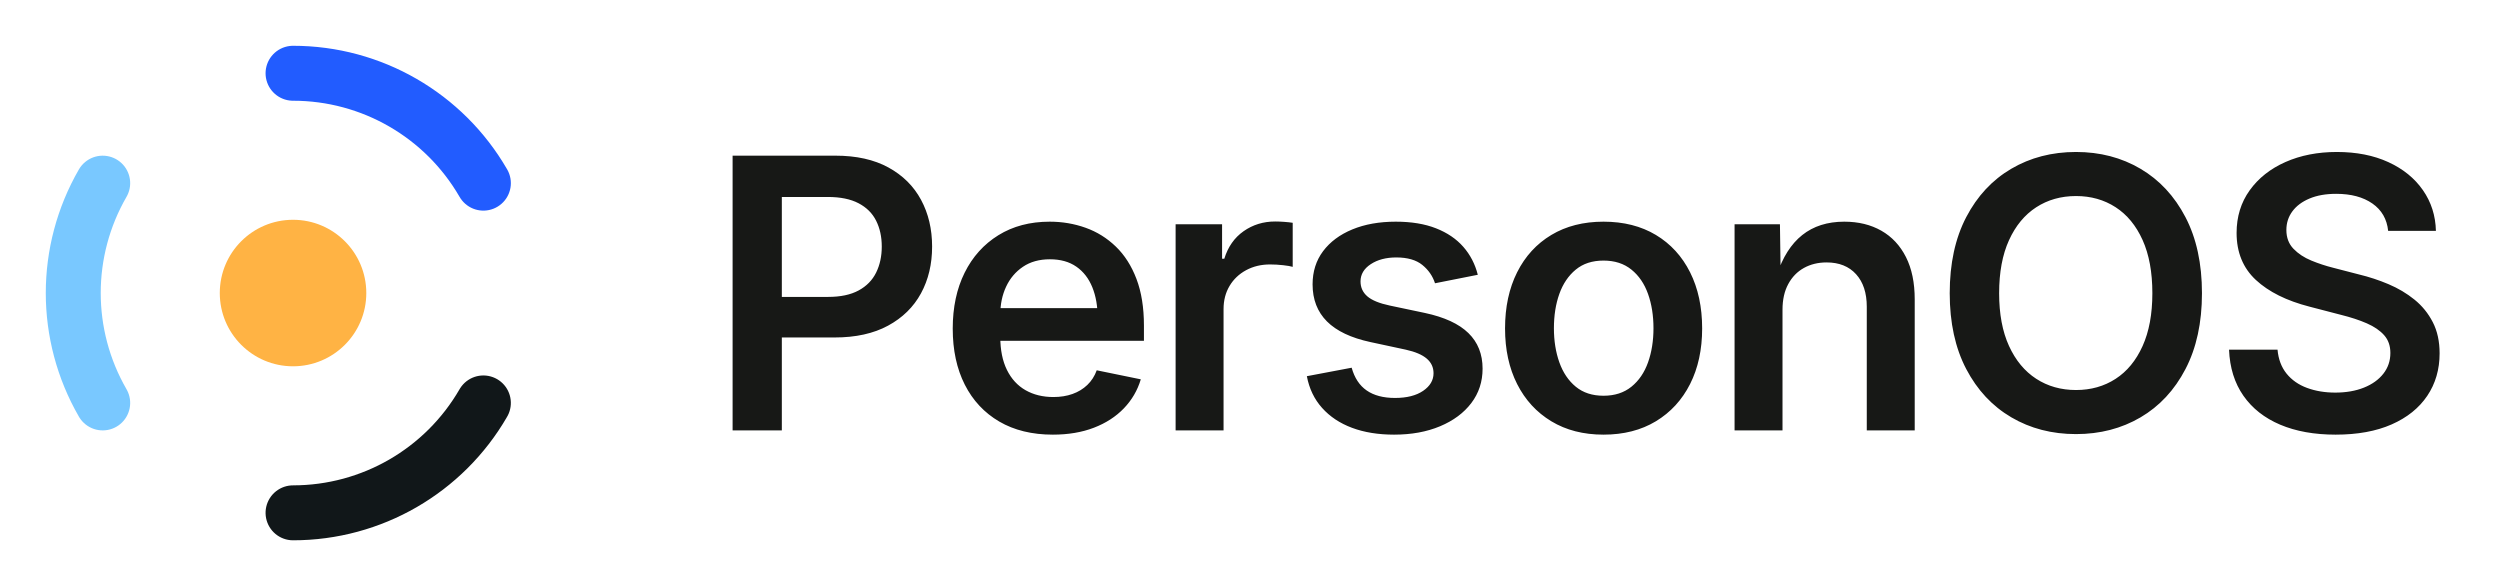
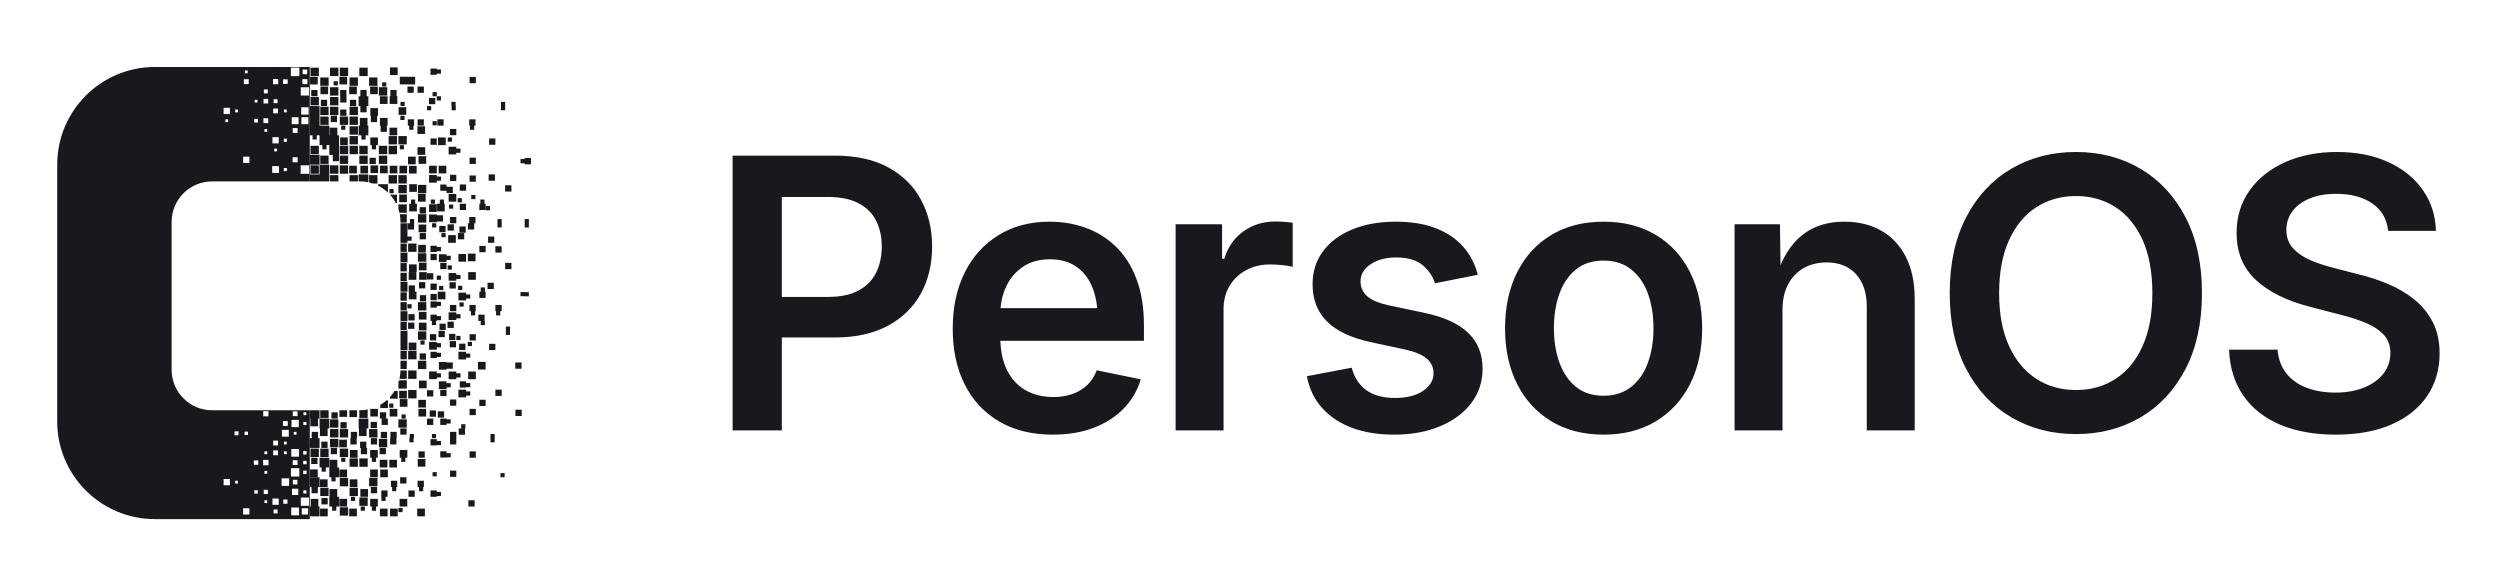
<svg xmlns="http://www.w3.org/2000/svg" width="273" height="64" viewBox="0 0 273 64" role="img" aria-label="PersonOS">
-   <path d="M32 8 A24 24 0 0 1 52.785 20" transform="rotate(0 32 32)" fill="none" stroke="#225CFF" stroke-width="6" stroke-linecap="round" />
-   <path d="M32 8 A24 24 0 0 1 52.785 20" transform="rotate(120 32 32)" fill="none" stroke="#111719" stroke-width="6" stroke-linecap="round" />
-   <path d="M32 8 A24 24 0 0 1 52.785 20" transform="rotate(240 32 32)" fill="none" stroke="#79C8FF" stroke-width="6" stroke-linecap="round" />
-   <circle cx="32" cy="32" r="8" fill="#FFB344" />
-   <path d="M80 47V16.998H91.215Q94.659 16.998 97.014 18.287Q99.37 19.576 100.578 21.821Q101.786 24.066 101.786 26.925Q101.786 29.804 100.568 32.039Q99.35 34.274 96.974 35.563Q94.598 36.852 91.135 36.852H83.705V32.422H90.43Q92.464 32.422 93.762 31.717Q95.061 31.013 95.675 29.764Q96.289 28.516 96.289 26.925Q96.289 25.334 95.675 24.106Q95.061 22.878 93.752 22.193Q92.444 21.509 90.39 21.509H85.376V47ZM114.971 47.463Q111.568 47.463 109.122 46.034Q106.675 44.604 105.356 42.006Q104.038 39.409 104.038 35.885Q104.038 32.402 105.336 29.784Q106.635 27.167 109.021 25.687Q111.407 24.207 114.629 24.207Q116.683 24.207 118.545 24.871Q120.408 25.536 121.847 26.925Q123.287 28.314 124.102 30.459Q124.918 32.603 124.918 35.563V37.214H106.514V33.65H122.32L119.864 34.697Q119.864 32.805 119.28 31.365Q118.696 29.925 117.538 29.12Q116.38 28.314 114.649 28.314Q112.917 28.314 111.709 29.13Q110.501 29.945 109.867 31.305Q109.232 32.664 109.232 34.335V36.791Q109.232 38.926 109.957 40.396Q110.682 41.865 111.991 42.611Q113.3 43.356 115.031 43.356Q116.179 43.356 117.115 43.023Q118.052 42.691 118.736 42.037Q119.421 41.382 119.763 40.436L124.576 41.423Q124.032 43.235 122.723 44.594Q121.414 45.953 119.451 46.708Q117.488 47.463 114.971 47.463ZM128.377 47V24.489H133.451V28.254H133.693Q134.297 26.301 135.807 25.244Q137.317 24.187 139.25 24.187Q139.693 24.187 140.237 24.227Q140.78 24.267 141.163 24.328V29.14Q140.841 29.039 140.116 28.959Q139.391 28.878 138.686 28.878Q137.237 28.878 136.079 29.502Q134.921 30.127 134.267 31.224Q133.612 32.321 133.612 33.751V47ZM152.233 47.463Q149.636 47.463 147.643 46.718Q145.649 45.973 144.371 44.543Q143.092 43.114 142.709 41.08L147.602 40.154Q148.065 41.825 149.243 42.641Q150.421 43.456 152.334 43.456Q154.267 43.456 155.405 42.681Q156.542 41.906 156.542 40.758Q156.542 39.792 155.797 39.157Q155.052 38.523 153.502 38.181L149.656 37.355Q146.475 36.671 144.904 35.1Q143.334 33.529 143.334 31.053Q143.334 28.959 144.481 27.428Q145.629 25.898 147.673 25.053Q149.716 24.207 152.415 24.207Q154.972 24.207 156.814 24.932Q158.657 25.657 159.794 26.955Q160.932 28.254 161.375 30.006L156.703 30.932Q156.321 29.744 155.314 28.929Q154.307 28.113 152.475 28.113Q150.804 28.113 149.686 28.848Q148.569 29.583 148.569 30.731Q148.569 31.717 149.314 32.362Q150.059 33.006 151.77 33.368L155.596 34.174Q158.798 34.858 160.348 36.369Q161.898 37.879 161.898 40.255Q161.898 42.389 160.67 44.01Q159.442 45.631 157.257 46.547Q155.072 47.463 152.233 47.463ZM175.103 47.463Q171.821 47.463 169.405 46.003Q166.989 44.543 165.67 41.936Q164.351 39.328 164.351 35.865Q164.351 32.362 165.67 29.734Q166.989 27.106 169.405 25.657Q171.821 24.207 175.103 24.207Q178.405 24.207 180.822 25.657Q183.238 27.106 184.557 29.734Q185.875 32.362 185.875 35.865Q185.875 39.328 184.557 41.936Q183.238 44.543 180.822 46.003Q178.405 47.463 175.103 47.463ZM175.103 43.215Q176.935 43.215 178.154 42.228Q179.372 41.241 179.966 39.57Q180.56 37.899 180.56 35.845Q180.56 33.771 179.966 32.1Q179.372 30.429 178.154 29.442Q176.935 28.455 175.103 28.455Q173.271 28.455 172.073 29.442Q170.875 30.429 170.281 32.09Q169.687 33.751 169.687 35.845Q169.687 37.899 170.281 39.57Q170.875 41.241 172.073 42.228Q173.271 43.215 175.103 43.215ZM194.65 33.811V47H189.415V24.489H194.369L194.449 30.046H194.026Q194.973 27.126 196.805 25.667Q198.637 24.207 201.396 24.207Q203.711 24.207 205.443 25.193Q207.175 26.18 208.131 28.073Q209.087 29.966 209.087 32.684V47H203.852V33.489Q203.852 31.234 202.684 29.945Q201.517 28.657 199.463 28.657Q198.073 28.657 196.986 29.261Q195.899 29.865 195.275 31.023Q194.65 32.18 194.65 33.811ZM226.702 47.403Q222.755 47.403 219.634 45.57Q216.513 43.738 214.711 40.295Q212.909 36.852 212.909 32.019Q212.909 27.167 214.711 23.714Q216.513 20.26 219.634 18.428Q222.755 16.596 226.702 16.596Q230.628 16.596 233.739 18.428Q236.85 20.26 238.652 23.714Q240.454 27.167 240.454 32.019Q240.454 36.852 238.652 40.305Q236.85 43.758 233.739 45.58Q230.628 47.403 226.702 47.403ZM226.702 42.59Q229.138 42.59 231.021 41.372Q232.904 40.154 233.971 37.788Q235.038 35.422 235.038 32.019Q235.038 28.576 233.971 26.21Q232.904 23.844 231.021 22.626Q229.138 21.408 226.702 21.408Q224.245 21.408 222.353 22.636Q220.46 23.865 219.383 26.23Q218.305 28.596 218.305 32.019Q218.305 35.422 219.383 37.778Q220.46 40.134 222.353 41.362Q224.245 42.59 226.702 42.59ZM255.048 47.463Q251.565 47.463 248.998 46.376Q246.43 45.288 244.981 43.215Q243.531 41.141 243.41 38.181H248.706Q248.847 39.751 249.692 40.798Q250.538 41.845 251.927 42.359Q253.317 42.872 255.008 42.872Q256.78 42.872 258.139 42.329Q259.498 41.785 260.263 40.808Q261.029 39.832 261.029 38.543Q261.029 37.375 260.354 36.61Q259.679 35.845 258.461 35.311Q257.243 34.778 255.612 34.375L252.209 33.489Q248.444 32.523 246.34 30.57Q244.236 28.616 244.236 25.435Q244.236 22.777 245.665 20.784Q247.095 18.79 249.572 17.693Q252.048 16.596 255.189 16.596Q258.391 16.596 260.807 17.703Q263.223 18.811 264.582 20.764Q265.942 22.717 266.002 25.214H260.787Q260.586 23.281 259.065 22.224Q257.545 21.166 255.109 21.166Q253.417 21.166 252.199 21.68Q250.981 22.193 250.327 23.079Q249.672 23.965 249.672 25.113Q249.672 26.361 250.447 27.167Q251.223 27.972 252.401 28.455Q253.578 28.939 254.787 29.241L257.585 29.966Q259.257 30.368 260.827 31.033Q262.398 31.697 263.656 32.714Q264.915 33.731 265.66 35.181Q266.405 36.63 266.405 38.583Q266.405 41.221 265.056 43.225Q263.707 45.228 261.169 46.346Q258.632 47.463 255.048 47.463Z" fill="#171816" />
+   <g transform="scale(0.152381) translate(-558 -231)">
+     <defs>
+       <clipPath id="ring">
+         <path clip-rule="evenodd" d="M669 279H853C891.66 279 923 310.34 923 349V533C923 571.66 891.66 603 853 603H669C630.34 603 599 571.66 599 533V349C599 310.34 630.34 279 669 279Z M710 361H816C832.016 361 845 373.984 845 390V496C845 512.016 832.016 525 816 525H710C693.984 525 681 512.016 681 496V390C681 373.984 693.984 361 710 361Z" />
+       </clipPath>
+       <clipPath id="counter">
+         <path clip-rule="evenodd" d="M550 220H990V665H550Z M710 361H816C832.016 361 845 373.984 845 390V496C845 512.016 832.016 525 816 525H710C693.984 525 681 512.016 681 496V390C681 373.984 693.984 361 710 361Z" />
+       </clipPath>
+     </defs>
+     <g fill="#17191C">
+       <path fill-rule="evenodd" clip-path="url(#ring)" d="M590 270H780V615H590Z M733.5 281.5h2v2h-2Z M766.459 279.459h6.083v6.083h-6.083Z M774.842 280.842h3.317v3.317h-3.317Z M732.768 287.768h3.464v3.464h-3.464Z M753.629 287.629h3.742v3.742h-3.742Z M760.842 287.842h3.317v3.317h-3.317Z M774.697 287.697h3.606v3.606h-3.606Z M747.086 295.086h2.828v2.828h-2.828Z M773.542 293.542h5.916v5.916h-5.916Z M740.5 302.5h2v2h-2Z M746.842 301.842h3.317v3.317h-3.317Z M754.086 302.086h2.828v2.828h-2.828Z M718.25 308.25h4.5v4.5h-4.5Z M726.5 309.5h2v2h-2Z M753.768 308.768h3.464v3.464h-3.464Z M761.5 309.5h2v2h-2Z M773.854 307.854h5.292v5.292h-5.292Z M719.5 316.5h2v2h-2Z M740.177 316.177h2.646v2.646h-2.646Z M746.768 315.768h3.464v3.464h-3.464Z M767.051 315.051h4.899v4.899h-4.899Z M774 315h5v5h-5Z M747.5 323.5h2v2h-2Z M767.768 322.768h3.464v3.464h-3.464Z M753.25 329.25h4.5v4.5h-4.5Z M761.382 330.382h2.236v2.236h-2.236Z M754.5 337.5h2v2h-2Z M732.25 343.25h4.5v4.5h-4.5Z M767.697 343.697h3.606v3.606h-3.606Z M753.051 350.051h4.899v4.899h-4.899Z M761.382 351.382h2.236v2.236h-2.236Z M773.459 349.459h6.083v6.083h-6.083Z M717 363h7v7h-7Z M724 363h7v7h-7Z M731 363h7v7h-7Z M738 363h7v7h-7Z M745 363h7v7h-7Z M752 363h7v7h-7Z M759 363h7v7h-7Z M766 363h7v7h-7Z M773 363h7v7h-7Z M717 370h7v7h-7Z M724 370h7v7h-7Z M731 370h7v7h-7Z M738 370h7v7h-7Z M745 370h7v7h-7Z M752 370h7v7h-7Z M759 370h7v7h-7Z M766 370h7v7h-7Z M773 370h7v7h-7Z M717 377h7v7h-7Z M724 377h7v7h-7Z M731 377h7v7h-7Z M738 377h7v7h-7Z M745 377h7v7h-7Z M752 377h7v7h-7Z M759 377h7v7h-7Z M766 377h7v7h-7Z M773 377h7v7h-7Z M717 384h7v7h-7Z M724 384h7v7h-7Z M731 384h7v7h-7Z M738 384h7v7h-7Z M745 384h7v7h-7Z M752 384h7v7h-7Z M759 384h7v7h-7Z M766 384h7v7h-7Z M773 384h7v7h-7Z M717 391h7v7h-7Z M724 391h7v7h-7Z M731 391h7v7h-7Z M738 391h7v7h-7Z M745 391h7v7h-7Z M752 391h7v7h-7Z M759 391h7v7h-7Z M766 391h7v7h-7Z M773 391h7v7h-7Z M717 398h7v7h-7Z M724 398h7v7h-7Z M731 398h7v7h-7Z M738 398h7v7h-7Z M745 398h7v7h-7Z M752 398h7v7h-7Z M759 398h7v7h-7Z M766 398h7v7h-7Z M773 398h7v7h-7Z M717 405h7v7h-7Z M724 405h7v7h-7Z M731 405h7v7h-7Z M738 405h7v7h-7Z M745 405h7v7h-7Z M752 405h7v7h-7Z M759 405h7v7h-7Z M766 405h7v7h-7Z M773 405h7v7h-7Z M717 412h7v7h-7Z M724 412h7v7h-7Z M731 412h7v7h-7Z M738 412h7v7h-7Z M745 412h7v7h-7Z M752 412h7v7h-7Z M759 412h7v7h-7Z M766 412h7v7h-7Z M773 412h7v7h-7Z M717 419h7v7h-7Z M724 419h7v7h-7Z M731 419h7v7h-7Z M738 419h7v7h-7Z M745 419h7v7h-7Z M752 419h7v7h-7Z M759 419h7v7h-7Z M766 419h7v7h-7Z M773 419h7v7h-7Z M717 426h7v7h-7Z M724 426h7v7h-7Z M731 426h7v7h-7Z M738 426h7v7h-7Z M745 426h7v7h-7Z M752 426h7v7h-7Z M759 426h7v7h-7Z M766 426h7v7h-7Z M773 426h7v7h-7Z M717 433h7v7h-7Z M724 433h7v7h-7Z M731 433h7v7h-7Z M738 433h7v7h-7Z M745 433h7v7h-7Z M752 433h7v7h-7Z M759 433h7v7h-7Z M766 433h7v7h-7Z M773 433h7v7h-7Z M717 440h7v7h-7Z M724 440h7v7h-7Z M731 440h7v7h-7Z M738 440h7v7h-7Z M745 440h7v7h-7Z M752 440h7v7h-7Z M759 440h7v7h-7Z M766 440h7v7h-7Z M773 440h7v7h-7Z M717 447h7v7h-7Z M724 447h7v7h-7Z M731 447h7v7h-7Z M738 447h7v7h-7Z M745 447h7v7h-7Z M752 447h7v7h-7Z M759 447h7v7h-7Z M766 447h7v7h-7Z M773 447h7v7h-7Z M717 454h7v7h-7Z M724 454h7v7h-7Z M731 454h7v7h-7Z M738 454h7v7h-7Z M745 454h7v7h-7Z M752 454h7v7h-7Z M759 454h7v7h-7Z M766 454h7v7h-7Z M773 454h7v7h-7Z M717 461h7v7h-7Z M724 461h7v7h-7Z M731 461h7v7h-7Z M738 461h7v7h-7Z M745 461h7v7h-7Z M752 461h7v7h-7Z M759 461h7v7h-7Z M766 461h7v7h-7Z M773 461h7v7h-7Z M717 468h7v7h-7Z M724 468h7v7h-7Z M731 468h7v7h-7Z M738 468h7v7h-7Z M745 468h7v7h-7Z M752 468h7v7h-7Z M759 468h7v7h-7Z M766 468h7v7h-7Z M773 468h7v7h-7Z M717 475h7v7h-7Z M724 475h7v7h-7Z M731 475h7v7h-7Z M738 475h7v7h-7Z M745 475h7v7h-7Z M752 475h7v7h-7Z M759 475h7v7h-7Z M766 475h7v7h-7Z M773 475h7v7h-7Z M717 482h7v7h-7Z M724 482h7v7h-7Z M731 482h7v7h-7Z M738 482h7v7h-7Z M745 482h7v7h-7Z M752 482h7v7h-7Z M759 482h7v7h-7Z M766 482h7v7h-7Z M773 482h7v7h-7Z M717 489h7v7h-7Z M724 489h7v7h-7Z M731 489h7v7h-7Z M738 489h7v7h-7Z M745 489h7v7h-7Z M752 489h7v7h-7Z M759 489h7v7h-7Z M766 489h7v7h-7Z M773 489h7v7h-7Z M717 496h7v7h-7Z M724 496h7v7h-7Z M731 496h7v7h-7Z M738 496h7v7h-7Z M745 496h7v7h-7Z M752 496h7v7h-7Z M759 496h7v7h-7Z M766 496h7v7h-7Z M773 496h7v7h-7Z M717 503h7v7h-7Z M724 503h7v7h-7Z M731 503h7v7h-7Z M738 503h7v7h-7Z M745 503h7v7h-7Z M752 503h7v7h-7Z M759 503h7v7h-7Z M766 503h7v7h-7Z M773 503h7v7h-7Z M717 510h7v7h-7Z M724 510h7v7h-7Z M731 510h7v7h-7Z M738 510h7v7h-7Z M745 510h7v7h-7Z M752 510h7v7h-7Z M759 510h7v7h-7Z M766 510h7v7h-7Z M773 510h7v7h-7Z M717 517h7v7h-7Z M724 517h7v7h-7Z M731 517h7v7h-7Z M738 517h7v7h-7Z M745 517h7v7h-7Z M752 517h7v7h-7Z M759 517h7v7h-7Z M766 517h7v7h-7Z M773 517h7v7h-7Z M746.629 525.629h3.742v3.742h-3.742Z M767.792 525.792h3.416v3.416h-3.416Z M775.5 526.5h2v2h-2Z M760.768 532.768h3.464v3.464h-3.464Z M766.902 531.902h5.196v5.196h-5.196Z M775.382 533.382h2.236v2.236h-2.236Z M726.086 540.086h2.828v2.828h-2.828Z M733.275 540.275h2.449v2.449h-2.449Z M760.051 539.051h4.899v4.899h-4.899Z M768.5 540.5h2v2h-2Z M753.768 546.768h3.464v3.464h-3.464Z M761.5 547.5h2v2h-2Z M747.5 554.5h2v2h-2Z M753.768 553.768h3.464v3.464h-3.464Z M761.5 554.5h2v2h-2Z M766.761 552.761h5.477v5.477h-5.477Z M775.275 554.275h2.449v2.449h-2.449Z M739.919 560.919h3.162v3.162h-3.162Z M746.564 560.564h3.873v3.873h-3.873Z M767.768 560.768h3.464v3.464h-3.464Z M775.275 561.275h2.449v2.449h-2.449Z M747.5 568.5h2v2h-2Z M766.5 566.5h6v6h-6Z M775.275 568.275h2.449v2.449h-2.449Z M718.25 574.25h4.5v4.5h-4.5Z M726.5 575.5h2v2h-2Z M759.807 573.807h5.385v5.385h-5.385Z M767.842 574.842h3.317v3.317h-3.317Z M740.275 582.275h2.449v2.449h-2.449Z M747 582h3v3h-3Z M767.25 581.25h4.5v4.5h-4.5Z M775.382 582.382h2.236v2.236h-2.236Z M747.5 589.5h2v2h-2Z M753.25 588.25h4.5v4.5h-4.5Z M761 589h3v3h-3Z M773.542 587.542h5.916v5.916h-5.916Z M732.25 595.25h4.5v4.5h-4.5Z M754.086 596.086h2.828v2.828h-2.828Z M766.716 594.716h5.568v5.568h-5.568Z M774.25 595.25h4.5v4.5h-4.5Z" />
+       <path clip-path="url(#counter)" d="M780.5 279.5h6v6h-6Z M794.5 279.5h6v6h-6Z M801.5 279.5h6v6h-6Z M815.5 279.5h6v6h-6Z M837.477 279.295h5.5v5.5h-5.5Z M866.5 280.107h4.5v4.5h-4.5Z M871 280.778h3v3h-3Z M780.205 286.023h5.5v5.5h-5.5Z M787.5 286.5h6v6h-6Z M797.091 289.182h3v3h-3Z M801.25 286h5.5v5.5h-5.5Z M808.5 286.5h6v6h-6Z M822.5 286.5h6v6h-6Z M831.833 290h3v3h-3Z M844.5 286h5.5v5.5h-5.5Z M850 286.046h5.5v5.5h-5.5Z M894.5 286.132h4.5v4.5h-4.5Z M781.036 295.5h4.5v4.5h-4.5Z M787.65 293h5.5v5.5h-5.5Z M794.5 293.5h6v6h-6Z M801.75 295.5h4.5v4.5h-4.5Z M808.25 293h5.5v5.5h-5.5Z M816.25 295.5h4.5v4.5h-4.5Z M823.25 293h5.5v5.5h-5.5Z M829.5 293.5h6v6h-6Z M837.75 295.5h4.5v4.5h-4.5Z M850 293h4.5v4.5h-4.5Z M857.25 293h4.5v4.5h-4.5Z M868 297h3v3h-3Z M780.5 300.5h6v6h-6Z M787.938 302.5h4.5v4.5h-4.5Z M794.5 300.5h6v6h-6Z M801.815 300h4.5v4.5h-4.5Z M808.75 302.5h4.5v4.5h-4.5Z M815 300h7v7h-7Z M830.25 300h5.5v5.5h-5.5Z M837.25 300h5.5v5.5h-5.5Z M845 304h3v3h-3Z M865.426 301.191h4.5v4.5h-4.5Z M871 300h3v3h-3Z M881.5 304h3v3h-3Z M917 304h3v3h-3Z M780 307h7v7h-7Z M787.5 307.5h6v6h-6Z M794.5 307.5h6v6h-6Z M801.75 309.5h4.5v4.5h-4.5Z M808.5 307.5h6v6h-6Z M816.25 307h4.5v4.5h-4.5Z M823.38 308.5h5.5v5.5h-5.5Z M843.65 307.817h5.5v5.5h-5.5Z M864 307h3v3h-3Z M881.636 307h3v3h-3Z M917 307h3v3h-3Z M780 314h7v7h-7Z M787.5 314.5h6v6h-6Z M795.019 314h4.5v4.5h-4.5Z M801.5 314.5h6v6h-6Z M808.5 314.5h6v6h-6Z M815.861 315.5h5.5v5.5h-5.5Z M823.75 314h4.5v4.5h-4.5Z M830.25 315.5h5.5v5.5h-5.5Z M844.909 314h3v3h-3Z M850.25 316.5h4.5v4.5h-4.5Z M857.25 316.5h4.5v4.5h-4.5Z M868 317.8h3v3h-3Z M871.417 316.5h4.5v4.5h-4.5Z M894.25 316.5h4.5v4.5h-4.5Z M780 321h7v7h-7Z M787 321h7v7h-7Z M794.25 322.5h5.5v5.5h-5.5Z M802.5 321h3v3h-3Z M808.5 321.5h6v6h-6Z M815 321h7v7h-7Z M830.75 321h4.5v4.5h-4.5Z M837.137 322.5h5.5v5.5h-5.5Z M851.273 321h3v3h-3Z M857.135 321.481h5.5v5.5h-5.5Z M880.5 323.375h4.5v4.5h-4.5Z M894.833 321h3v3h-3Z M782 328h3v3h-3Z M787 328h7v7h-7Z M794 328h7v7h-7Z M801.75 329.5h5.5v5.5h-5.5Z M808.5 328.5h6v6h-6Z M817 328h3v3h-3Z M823.331 329.5h5.5v5.5h-5.5Z M836.5 328.5h6v6h-6Z M843.5 328.5h6v6h-6Z M866.5 330.25h4.5v4.5h-4.5Z M871.917 329.5h5.5v5.5h-5.5Z M878.875 329.5h3v3h-3Z M908.5 330.25h4.5v4.5h-4.5Z M780.5 335.5h6v6h-6Z M789 335h3v3h-3Z M794 335h7v7h-7Z M801.5 335.5h6v6h-6Z M808.5 335.5h6v6h-6Z M815.5 335.5h6v6h-6Z M824.5 335h3v3h-3Z M829.5 335.5h6v6h-6Z M836.5 335.5h6v6h-6Z M844.5 335h3v3h-3Z M857.202 336.5h5.5v5.5h-5.5Z M879.5 336.15h5.5v5.5h-5.5Z M885 337.5h3v3h-3Z M780 342h7v7h-7Z M787.5 342.5h6v6h-6Z M796.5 342h4.5v4.5h-4.5Z M801.5 342.5h6v6h-6Z M815.5 342.5h6v6h-6Z M822.829 344.092h4.5v4.5h-4.5Z M829.5 342.5h6v6h-6Z M850.397 343.25h5.5v5.5h-5.5Z M857.926 342.926h5.5v5.5h-5.5Z M894.5 343.977h4.5v4.5h-4.5Z M931 345h3v3h-3Z M934 344.25h4.5v4.5h-4.5Z M780.5 349.5h6v6h-6Z M787 349h7v7h-7Z M794.5 349.5h6v6h-6Z M801.5 349.5h6v6h-6Z M808.25 349.75h5.5v5.5h-5.5Z M816.25 349.75h5.5v5.5h-5.5Z M823.5 349.55h5.5v5.5h-5.5Z M830.331 349.653h5.5v5.5h-5.5Z M837.25 349.75h5.5v5.5h-5.5Z M844.25 349.75h5.5v5.5h-5.5Z M851.071 349.857h5.5v5.5h-5.5Z M865.5 349.75h5.5v5.5h-5.5Z M872.35 349.75h5.5v5.5h-5.5Z M780 356h7v7h-7Z M787 356h7v7h-7Z M794.5 356.5h6v6h-6Z M808.5 356.5h6v6h-6Z M815 356h7v7h-7Z M822.5 356.5h6v6h-6Z M836.5 356.5h6v6h-6Z M843.5 356.5h6v6h-6Z M865.477 356.386h5.5v5.5h-5.5Z M871 357.5h3v3h-3Z M880.5 356.25h4.5v4.5h-4.5Z M894.5 356.75h4.5v4.5h-4.5Z M908.173 356h4.5v4.5h-4.5Z M829 363h7v7h-7Z M837.1 366.5h3v3h-3Z M843.5 363.5h6v6h-6Z M851.25 363h5.5v5.5h-5.5Z M857.5 363.5h6v6h-6Z M873.5 363.25h4.5v4.5h-4.5Z M878 364.821h4.5v4.5h-4.5Z M887.5 363.183h4.5v4.5h-4.5Z M920 363.75h4.5v4.5h-4.5Z M836.5 370.5h6v6h-6Z M844.083 370.386h5.5v5.5h-5.5Z M852.545 374h3v3h-3Z M857.543 370h5.5v5.5h-5.5Z M866.714 374h3v3h-3Z M873.167 374h3v3h-3Z M879.5 370h5.5v5.5h-5.5Z M886 373h3v3h-3Z M895.714 370.714h3v3h-3Z M902.222 374h3v3h-3Z M843.5 377.5h6v6h-6Z M851.25 377h5.5v5.5h-5.5Z M858.75 379.5h4.5v4.5h-4.5Z M865.5 377.363h5.5v5.5h-5.5Z M871.208 377h5.5v5.5h-5.5Z M879.778 377.556h3v3h-3Z M887.472 377h4.5v4.5h-4.5Z M901.5 377h4.5v4.5h-4.5Z M906.167 378.667h3v3h-3Z M843.5 384.5h6v6h-6Z M851.8 388h3v3h-3Z M857.5 384.5h6v6h-6Z M865.5 384.712h5.5v5.5h-5.5Z M871 385.25h4.5v4.5h-4.5Z M880.5 386.5h4.5v4.5h-4.5Z M894.25 386.5h4.5v4.5h-4.5Z M914.5 388h3v3h-3Z M934 388h3v3h-3Z M843 391h7v7h-7Z M850.25 391h4.5v4.5h-4.5Z M857.956 391.926h5.5v5.5h-5.5Z M867.636 391h3v3h-3Z M872.8 392.9h4.5v4.5h-4.5Z M878.75 391.75h4.5v4.5h-4.5Z M887.25 393.306h4.5v4.5h-4.5Z M893.321 391h4.5v4.5h-4.5Z M914.5 391h3v3h-3Z M934 391h3v3h-3Z M843 398h7v7h-7Z M850 400.5h3v3h-3Z M858.75 398h4.5v4.5h-4.5Z M874.333 398h3v3h-3Z M879.167 399.5h5.5v5.5h-5.5Z M886.173 398.019h4.5v4.5h-4.5Z M907.75 400.5h4.5v4.5h-4.5Z M843.5 405.5h6v6h-6Z M850.5 405.5h6v6h-6Z M857.676 406.5h5.5v5.5h-5.5Z M866.5 407.107h4.5v4.5h-4.5Z M871 408h3v3h-3Z M901.5 407.25h4.5v4.5h-4.5Z M913 407.5h4.5v4.5h-4.5Z M843 412h7v7h-7Z M857.5 412.5h6v6h-6Z M866.5 412.917h4.5v4.5h-4.5Z M872.5 413.214h5.5v5.5h-5.5Z M878 414.273h3v3h-3Z M886.5 413h5.5v5.5h-5.5Z M893.288 412.75h5.5v5.5h-5.5Z M843.5 419.5h6v6h-6Z M851.12 420.454h5.5v5.5h-5.5Z M858.164 419.233h5.5v5.5h-5.5Z M873.5 419.345h4.5v4.5h-4.5Z M878.818 421.182h3v3h-3Z M920 419.355h4.5v4.5h-4.5Z M843.5 426.5h6v6h-6Z M850.888 426h5.5v5.5h-5.5Z M858.35 426.017h5.5v5.5h-5.5Z M864 426.779h4.5v4.5h-4.5Z M871 428.5h3v3h-3Z M879.5 426.673h5.5v5.5h-5.5Z M885 428h3v3h-3Z M893.5 426h5.5v5.5h-5.5Z M843 433h7v7h-7Z M850.875 435.5h4.5v4.5h-4.5Z M858.25 433.191h4.5v4.5h-4.5Z M866.5 434.25h4.5v4.5h-4.5Z M872.667 435.889h3v3h-3Z M880.145 433.25h4.5v4.5h-4.5Z M886.273 435.818h3v3h-3Z M902.5 437h3v3h-3Z M907.386 433.614h4.5v4.5h-4.5Z M843.5 440.5h6v6h-6Z M850.981 440h5.5v5.5h-5.5Z M858.897 442.5h4.5v4.5h-4.5Z M866.5 441.639h4.5v4.5h-4.5Z M871.71 440h5.5v5.5h-5.5Z M886.5 440.75h5.5v5.5h-5.5Z M892 442h3v3h-3Z M901.5 440h4.5v4.5h-4.5Z M931 440.286h3v3h-3Z M934 440.364h3v3h-3Z M843.5 447.5h6v6h-6Z M850 449h3v3h-3Z M857.5 447.5h6v6h-6Z M866.5 447h4.5v4.5h-4.5Z M871 447.286h3v3h-3Z M880.5 449.5h4.5v4.5h-4.5Z M887.273 447.727h3v3h-3Z M894.404 449.5h4.5v4.5h-4.5Z M913 449.5h4.5v4.5h-4.5Z M843 454h7v7h-7Z M850.662 456.132h4.5v4.5h-4.5Z M858.162 454.515h5.5v5.5h-5.5Z M866.5 456.5h4.5v4.5h-4.5Z M871 457.5h3v3h-3Z M879.5 454.827h5.5v5.5h-5.5Z M885 456.167h3v3h-3Z M895.5 454h3v3h-3Z M900.779 456.5h4.5v4.5h-4.5Z M913.5 454h3v3h-3Z M843.5 461.5h6v6h-6Z M850.45 462.183h4.5v4.5h-4.5Z M858.156 462.25h5.5v5.5h-5.5Z M867.5 461h3v3h-3Z M872.95 462.95h4.5v4.5h-4.5Z M878.694 461.528h4.5v4.5h-4.5Z M902.5 461h3v3h-3Z M920.5 465h3v3h-3Z M843 468h7v7h-7Z M857.5 468.5h6v6h-6Z M866.092 470.461h4.5v4.5h-4.5Z M872.25 468.083h4.5v4.5h-4.5Z M879.841 470.25h4.5v4.5h-4.5Z M885 471.714h3v3h-3Z M894.5 470.5h4.5v4.5h-4.5Z M920.5 468h3v3h-3Z M843 475h7v7h-7Z M850.902 476.5h5.5v5.5h-5.5Z M859.286 475h3v3h-3Z M865.5 476.058h5.5v5.5h-5.5Z M871 476.889h3v3h-3Z M880.309 475.426h4.5v4.5h-4.5Z M887.039 477.303h4.5v4.5h-4.5Z M893.222 476h3v3h-3Z M908.5 477.355h4.5v4.5h-4.5Z M843.5 482.5h6v6h-6Z M850.5 482.5h6v6h-6Z M858.75 484.25h4.5v4.5h-4.5Z M866.5 483.114h4.5v4.5h-4.5Z M871 483.818h3v3h-3Z M886.5 483.083h5.5v5.5h-5.5Z M892 484.333h3v3h-3Z M843.5 489.5h6v6h-6Z M857.5 489.5h6v6h-6Z M872.5 490.404h5.5v5.5h-5.5Z M878 490.75h4.5v4.5h-4.5Z M900.5 490.321h5.5v5.5h-5.5Z M927.25 490.75h4.5v4.5h-4.5Z M843.5 496.5h6v6h-6Z M850.5 496.5h6v6h-6Z M865.5 497.208h5.5v5.5h-5.5Z M871 498.5h3v3h-3Z M879.5 497.25h5.5v5.5h-5.5Z M885 498.5h3v3h-3Z M893.5 497.25h5.5v5.5h-5.5Z M843.5 503.5h6v6h-6Z M858.25 503.75h5.5v5.5h-5.5Z M872.5 504.25h5.5v5.5h-5.5Z M878 505.571h3v3h-3Z M887.5 504.25h4.5v4.5h-4.5Z M892 505.5h3v3h-3Z M837.5 511.179h5.5v5.5h-5.5Z M844.058 511.058h5.5v5.5h-5.5Z M850.5 510.5h6v6h-6Z M864 510.639h4.5v4.5h-4.5Z M873.5 510.345h4.5v4.5h-4.5Z M886.5 510.25h5.5v5.5h-5.5Z M892 511.5h3v3h-3Z M913 510.25h4.5v4.5h-4.5Z M830.5 517.908h5.5v5.5h-5.5Z M836.909 520.182h3v3h-3Z M844.5 517h5.5v5.5h-5.5Z M857.75 517.563h5.5v5.5h-5.5Z M880.5 517.25h4.5v4.5h-4.5Z M901.5 517.44h4.5v4.5h-4.5Z M780 524h7v7h-7Z M787.5 524.5h6v6h-6Z M795.517 526.5h4.5v4.5h-4.5Z M801.25 524.25h5.5v5.5h-5.5Z M808.39 524.39h5.5v5.5h-5.5Z M815.5 524.5h6v6h-6Z M823.336 524h5.5v5.5h-5.5Z M830.25 526.417h4.5v4.5h-4.5Z M837.25 524h5.5v5.5h-5.5Z M845.727 528h3v3h-3Z M857.865 524h5.5v5.5h-5.5Z M865.934 525.145h4.5v4.5h-4.5Z M871.75 525.75h4.5v4.5h-4.5Z M894.5 524h4.5v4.5h-4.5Z M927.368 524.603h4.5v4.5h-4.5Z M780.39 531h5.5v5.5h-5.5Z M787 531h7v7h-7Z M794.5 531.5h6v6h-6Z M801.942 533.5h4.5v4.5h-4.5Z M815 531h7v7h-7Z M823.618 533.303h4.5v4.5h-4.5Z M831.472 531h4.5v4.5h-4.5Z M843.5 531.5h6v6h-6Z M864 531h4.5v4.5h-4.5Z M873.5 531h4.5v4.5h-4.5Z M878 531.5h3v3h-3Z M888.5 535h3v3h-3Z M781.386 540.5h4.5v4.5h-4.5Z M787.292 538h5.5v5.5h-5.5Z M794.5 538.5h6v6h-6Z M801.5 538.5h6v6h-6Z M809.4 540.5h4.5v4.5h-4.5Z M815.212 538h5.5v5.5h-5.5Z M822.5 538.5h6v6h-6Z M830.897 540.5h4.5v4.5h-4.5Z M837.776 540.5h4.5v4.5h-4.5Z M844.859 538h4.5v4.5h-4.5Z M851.636 542h3v3h-3Z M867.5 542h3v3h-3Z M880.5 540.5h4.5v4.5h-4.5Z M886.75 538.063h4.5v4.5h-4.5Z M909.5 542h3v3h-3Z M780 545h7v7h-7Z M788.25 547.5h4.5v4.5h-4.5Z M794.5 545.5h6v6h-6Z M801.103 546.074h5.5v5.5h-5.5Z M809.1 545h4.5v4.5h-4.5Z M816.033 547.5h4.5v4.5h-4.5Z M823.75 545h4.5v4.5h-4.5Z M829.5 545.5h6v6h-6Z M837.583 545h4.5v4.5h-4.5Z M851.364 545h3v3h-3Z M866.5 545.671h4.5v4.5h-4.5Z M871 547h3v3h-3Z M880.5 545h4.5v4.5h-4.5Z M909.5 545h3v3h-3Z M780.5 552.5h6v6h-6Z M787.5 552.5h6v6h-6Z M795.019 552h4.5v4.5h-4.5Z M801.5 552.5h6v6h-6Z M808.75 553.5h5.5v5.5h-5.5Z M816.583 552h4.5v4.5h-4.5Z M823.25 553.5h5.5v5.5h-5.5Z M830.05 552h4.5v4.5h-4.5Z M844.417 553.5h5.5v5.5h-5.5Z M857.897 554.5h4.5v4.5h-4.5Z M873.5 554.404h4.5v4.5h-4.5Z M878 555.714h3v3h-3Z M894.5 554.5h4.5v4.5h-4.5Z M781.019 559h4.5v4.5h-4.5Z M787 559h7v7h-7Z M794.25 560.5h5.5v5.5h-5.5Z M802.5 559h3v3h-3Z M808.5 559.5h6v6h-6Z M815.5 559.5h6v6h-6Z M824.5 559h3v3h-3Z M830.137 560.5h5.5v5.5h-5.5Z M836.99 560.5h5.5v5.5h-5.5Z M845.5 559h3v3h-3Z M857.363 559.911h5.5v5.5h-5.5Z M780.191 567.397h5.5v5.5h-5.5Z M788.5 566h3v3h-3Z M794 566h7v7h-7Z M801.25 567.5h5.5v5.5h-5.5Z M823.25 567.5h5.5v5.5h-5.5Z M830.454 567.5h5.5v5.5h-5.5Z M868 569.333h3v3h-3Z M880.5 568.25h4.5v4.5h-4.5Z M916.636 570h3v3h-3Z M780 573h7v7h-7Z M787.25 574.5h5.5v5.5h-5.5Z M795.5 573h3v3h-3Z M801.5 573.5h6v6h-6Z M808.635 574.5h5.5v5.5h-5.5Z M822.5 573.5h6v6h-6Z M838.155 575.5h4.5v4.5h-4.5Z M844.75 573h4.5v4.5h-4.5Z M857.25 575.5h4.5v4.5h-4.5Z M781.25 580h4.5v4.5h-4.5Z M787.5 580.5h6v6h-6Z M794.164 581.5h5.5v5.5h-5.5Z M808.5 580.5h6v6h-6Z M816.25 581.5h5.5v5.5h-5.5Z M823.75 580h4.5v4.5h-4.5Z M831.25 582.5h4.5v4.5h-4.5Z M839 580h3v3h-3Z M850.75 582.5h4.5v4.5h-4.5Z M858.273 580h3v3h-3Z M866.5 582.5h4.5v4.5h-4.5Z M871 583.5h3v3h-3Z M780.662 588.5h5.5v5.5h-5.5Z M788.337 587.946h4.5v4.5h-4.5Z M794 587h7v7h-7Z M801.25 588.5h5.5v5.5h-5.5Z M809.5 587h3v3h-3Z M815.5 587.5h6v6h-6Z M823.25 588.5h5.5v5.5h-5.5Z M831.333 587h3v3h-3Z M844.343 588.5h5.5v5.5h-5.5Z M893.65 589.5h4.5v4.5h-4.5Z M780 594h7v7h-7Z M787.363 595.5h5.5v5.5h-5.5Z M796 594h3v3h-3Z M801.5 594.5h6v6h-6Z M808.25 595.5h5.5v5.5h-5.5Z M816.5 594h3v3h-3Z M824.5 594h3v3h-3Z M830.25 595.5h5.5v5.5h-5.5Z M837.5 595.5h5.5v5.5h-5.5Z M843.5 595h3v3h-3Z M857 595.5h5.5v5.5h-5.5Z" />
+     </g>
+   </g>
+   <path d="M80 47V16.998H91.215Q94.659 16.998 97.014 18.287Q99.37 19.576 100.578 21.821Q101.786 24.066 101.786 26.925Q101.786 29.804 100.568 32.039Q99.35 34.274 96.974 35.563Q94.598 36.852 91.135 36.852H83.705V32.422H90.43Q92.464 32.422 93.762 31.717Q95.061 31.013 95.675 29.764Q96.289 28.516 96.289 26.925Q96.289 25.334 95.675 24.106Q95.061 22.878 93.752 22.193Q92.444 21.509 90.39 21.509H85.376V47ZM114.971 47.463Q111.568 47.463 109.122 46.034Q106.675 44.604 105.356 42.006Q104.038 39.409 104.038 35.885Q104.038 32.402 105.336 29.784Q106.635 27.167 109.021 25.687Q111.407 24.207 114.629 24.207Q116.683 24.207 118.545 24.871Q120.408 25.536 121.847 26.925Q123.287 28.314 124.102 30.459Q124.918 32.603 124.918 35.563V37.214H106.514V33.65H122.32L119.864 34.697Q119.864 32.805 119.28 31.365Q118.696 29.925 117.538 29.12Q116.38 28.314 114.649 28.314Q112.917 28.314 111.709 29.13Q110.501 29.945 109.867 31.305Q109.232 32.664 109.232 34.335V36.791Q109.232 38.926 109.957 40.396Q110.682 41.865 111.991 42.611Q113.3 43.356 115.031 43.356Q116.179 43.356 117.115 43.023Q118.052 42.691 118.736 42.037Q119.421 41.382 119.763 40.436L124.576 41.423Q124.032 43.235 122.723 44.594Q121.414 45.953 119.451 46.708Q117.488 47.463 114.971 47.463ZM128.377 47V24.489H133.451V28.254H133.693Q134.297 26.301 135.807 25.244Q137.317 24.187 139.25 24.187Q139.693 24.187 140.237 24.227Q140.78 24.267 141.163 24.328V29.14Q140.841 29.039 140.116 28.959Q139.391 28.878 138.686 28.878Q137.237 28.878 136.079 29.502Q134.921 30.127 134.267 31.224Q133.612 32.321 133.612 33.751V47ZM152.233 47.463Q149.636 47.463 147.643 46.718Q145.649 45.973 144.371 44.543Q143.092 43.114 142.709 41.08L147.602 40.154Q148.065 41.825 149.243 42.641Q150.421 43.456 152.334 43.456Q154.267 43.456 155.405 42.681Q156.542 41.906 156.542 40.758Q156.542 39.792 155.797 39.157Q155.052 38.523 153.502 38.181L149.656 37.355Q146.475 36.671 144.904 35.1Q143.334 33.529 143.334 31.053Q143.334 28.959 144.481 27.428Q145.629 25.898 147.673 25.053Q149.716 24.207 152.415 24.207Q154.972 24.207 156.814 24.932Q158.657 25.657 159.794 26.955Q160.932 28.254 161.375 30.006L156.703 30.932Q156.321 29.744 155.314 28.929Q154.307 28.113 152.475 28.113Q150.804 28.113 149.686 28.848Q148.569 29.583 148.569 30.731Q148.569 31.717 149.314 32.362Q150.059 33.006 151.77 33.368L155.596 34.174Q158.798 34.858 160.348 36.369Q161.898 37.879 161.898 40.255Q161.898 42.389 160.67 44.01Q159.442 45.631 157.257 46.547Q155.072 47.463 152.233 47.463ZM175.103 47.463Q171.821 47.463 169.405 46.003Q166.989 44.543 165.67 41.936Q164.351 39.328 164.351 35.865Q164.351 32.362 165.67 29.734Q166.989 27.106 169.405 25.657Q171.821 24.207 175.103 24.207Q178.405 24.207 180.822 25.657Q183.238 27.106 184.557 29.734Q185.875 32.362 185.875 35.865Q185.875 39.328 184.557 41.936Q183.238 44.543 180.822 46.003Q178.405 47.463 175.103 47.463ZM175.103 43.215Q176.935 43.215 178.154 42.228Q179.372 41.241 179.966 39.57Q180.56 37.899 180.56 35.845Q180.56 33.771 179.966 32.1Q179.372 30.429 178.154 29.442Q176.935 28.455 175.103 28.455Q173.271 28.455 172.073 29.442Q170.875 30.429 170.281 32.09Q169.687 33.751 169.687 35.845Q169.687 37.899 170.281 39.57Q170.875 41.241 172.073 42.228Q173.271 43.215 175.103 43.215ZM194.65 33.811V47H189.415V24.489H194.369L194.449 30.046H194.026Q194.973 27.126 196.805 25.667Q198.637 24.207 201.396 24.207Q203.711 24.207 205.443 25.193Q207.175 26.18 208.131 28.073Q209.087 29.966 209.087 32.684V47H203.852V33.489Q203.852 31.234 202.684 29.945Q201.517 28.657 199.463 28.657Q198.073 28.657 196.986 29.261Q195.899 29.865 195.275 31.023Q194.65 32.18 194.65 33.811ZM226.702 47.403Q222.755 47.403 219.634 45.57Q216.513 43.738 214.711 40.295Q212.909 36.852 212.909 32.019Q212.909 27.167 214.711 23.714Q216.513 20.26 219.634 18.428Q222.755 16.596 226.702 16.596Q230.628 16.596 233.739 18.428Q236.85 20.26 238.652 23.714Q240.454 27.167 240.454 32.019Q240.454 36.852 238.652 40.305Q236.85 43.758 233.739 45.58Q230.628 47.403 226.702 47.403ZM226.702 42.59Q229.138 42.59 231.021 41.372Q232.904 40.154 233.971 37.788Q235.038 35.422 235.038 32.019Q235.038 28.576 233.971 26.21Q232.904 23.844 231.021 22.626Q229.138 21.408 226.702 21.408Q224.245 21.408 222.353 22.636Q220.46 23.865 219.383 26.23Q218.305 28.596 218.305 32.019Q218.305 35.422 219.383 37.778Q220.46 40.134 222.353 41.362Q224.245 42.59 226.702 42.59ZM255.048 47.463Q251.565 47.463 248.998 46.376Q246.43 45.288 244.981 43.215Q243.531 41.141 243.41 38.181H248.706Q248.847 39.751 249.692 40.798Q250.538 41.845 251.927 42.359Q253.317 42.872 255.008 42.872Q256.78 42.872 258.139 42.329Q259.498 41.785 260.263 40.808Q261.029 39.832 261.029 38.543Q261.029 37.375 260.354 36.61Q259.679 35.845 258.461 35.311Q257.243 34.778 255.612 34.375L252.209 33.489Q248.444 32.523 246.34 30.57Q244.236 28.616 244.236 25.435Q244.236 22.777 245.665 20.784Q247.095 18.79 249.572 17.693Q252.048 16.596 255.189 16.596Q258.391 16.596 260.807 17.703Q263.223 18.811 264.582 20.764Q265.942 22.717 266.002 25.214H260.787Q260.586 23.281 259.065 22.224Q257.545 21.166 255.109 21.166Q253.417 21.166 252.199 21.68Q250.981 22.193 250.327 23.079Q249.672 23.965 249.672 25.113Q249.672 26.361 250.447 27.167Q251.223 27.972 252.401 28.455Q253.578 28.939 254.787 29.241L257.585 29.966Q259.257 30.368 260.827 31.033Q262.398 31.697 263.656 32.714Q264.915 33.731 265.66 35.181Q266.405 36.63 266.405 38.583Q266.405 41.221 265.056 43.225Q263.707 45.228 261.169 46.346Q258.632 47.463 255.048 47.463Z" fill="#17191C" />
</svg>
